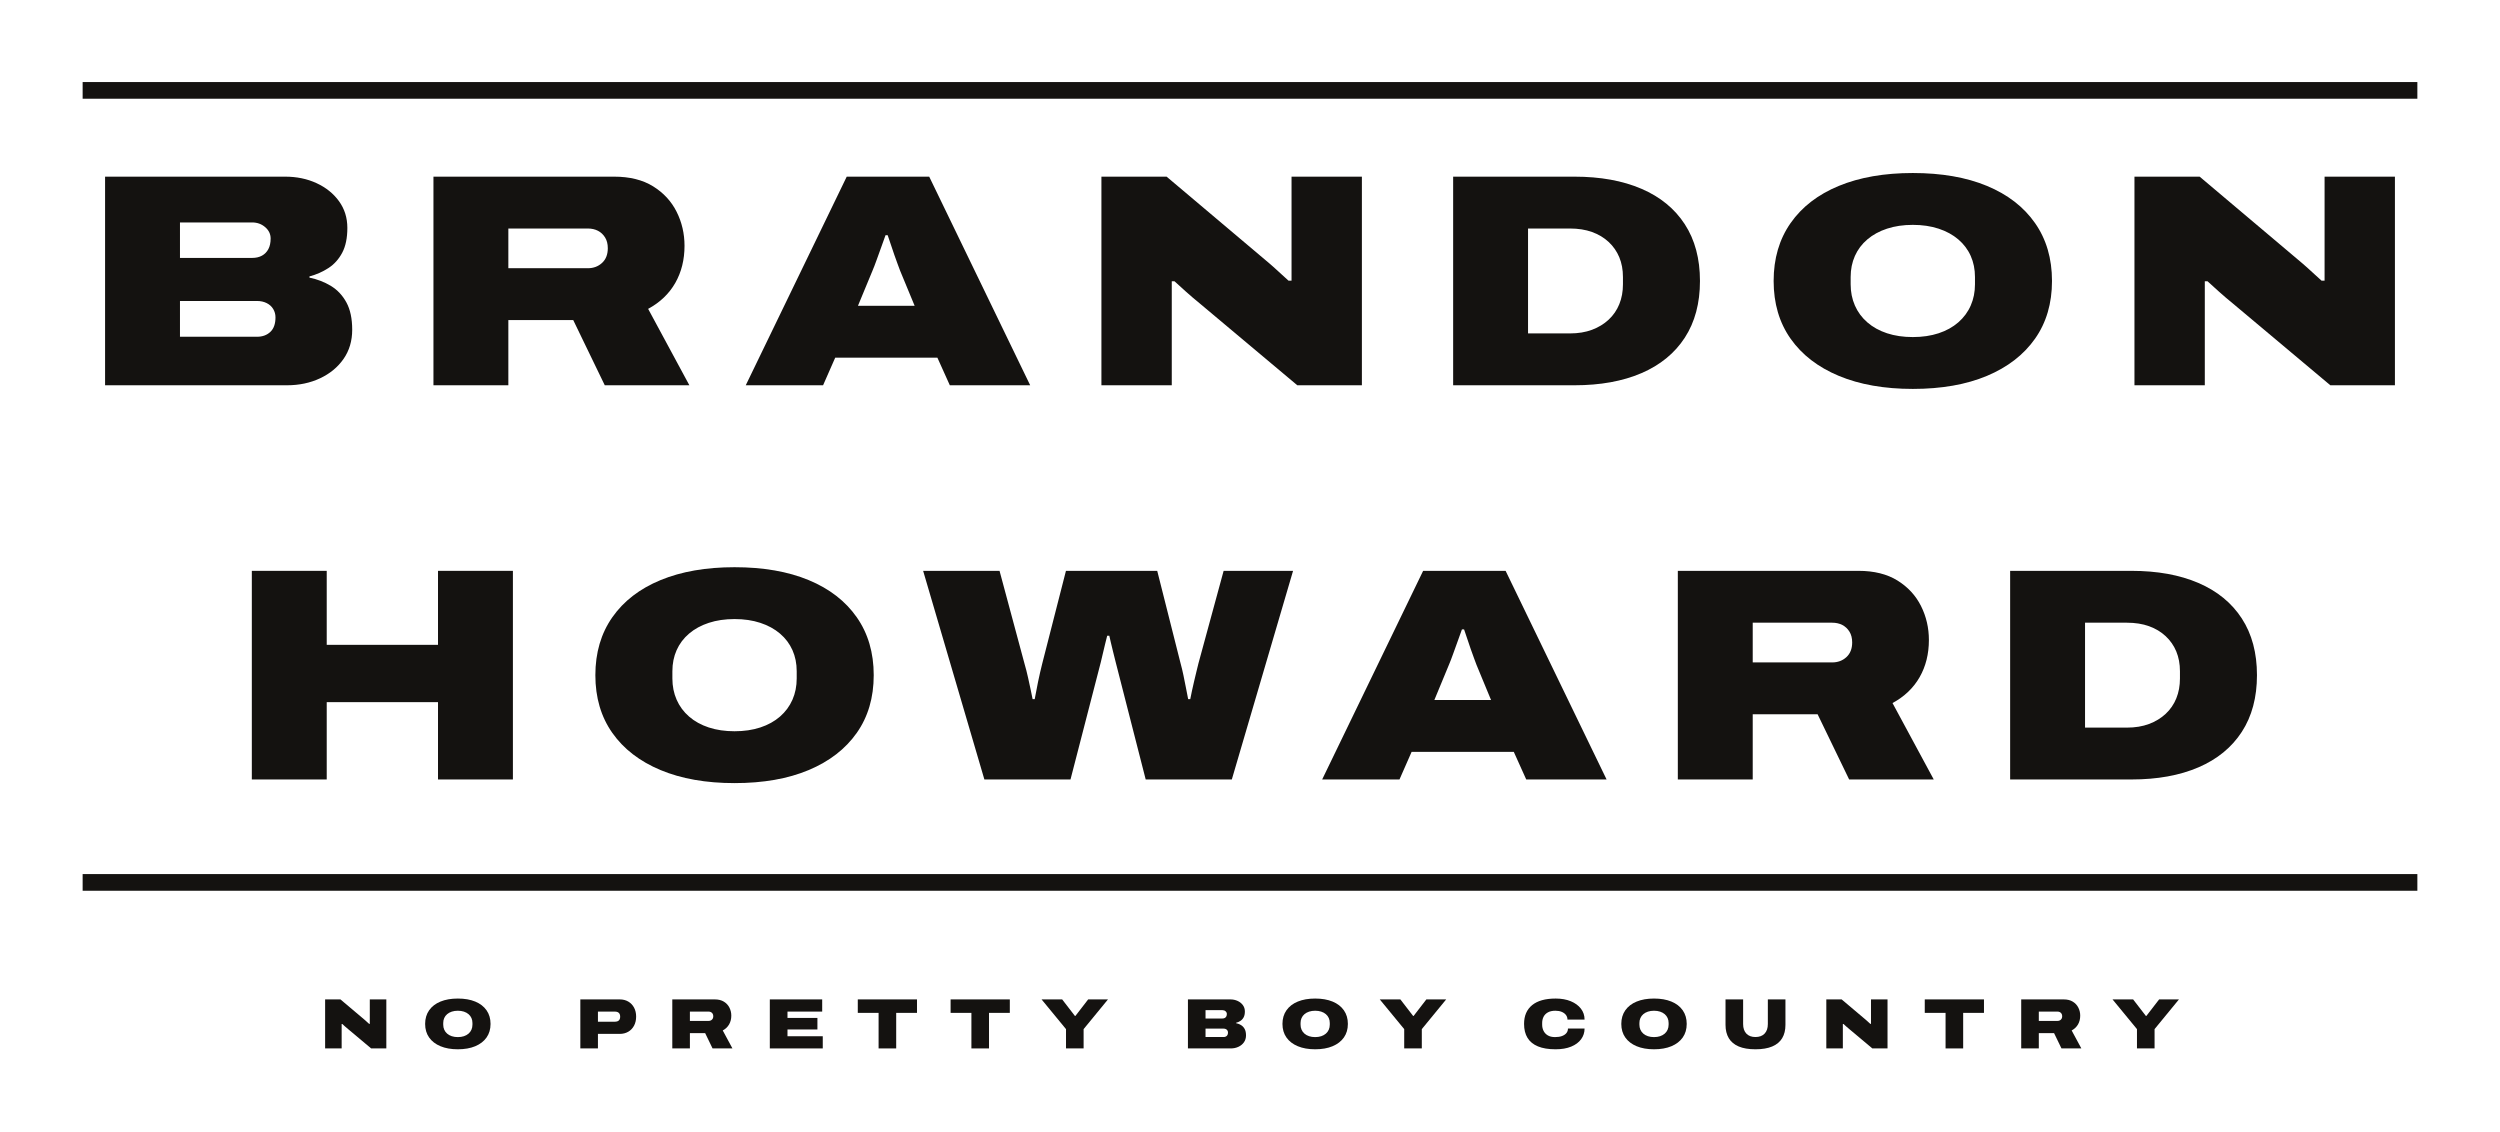
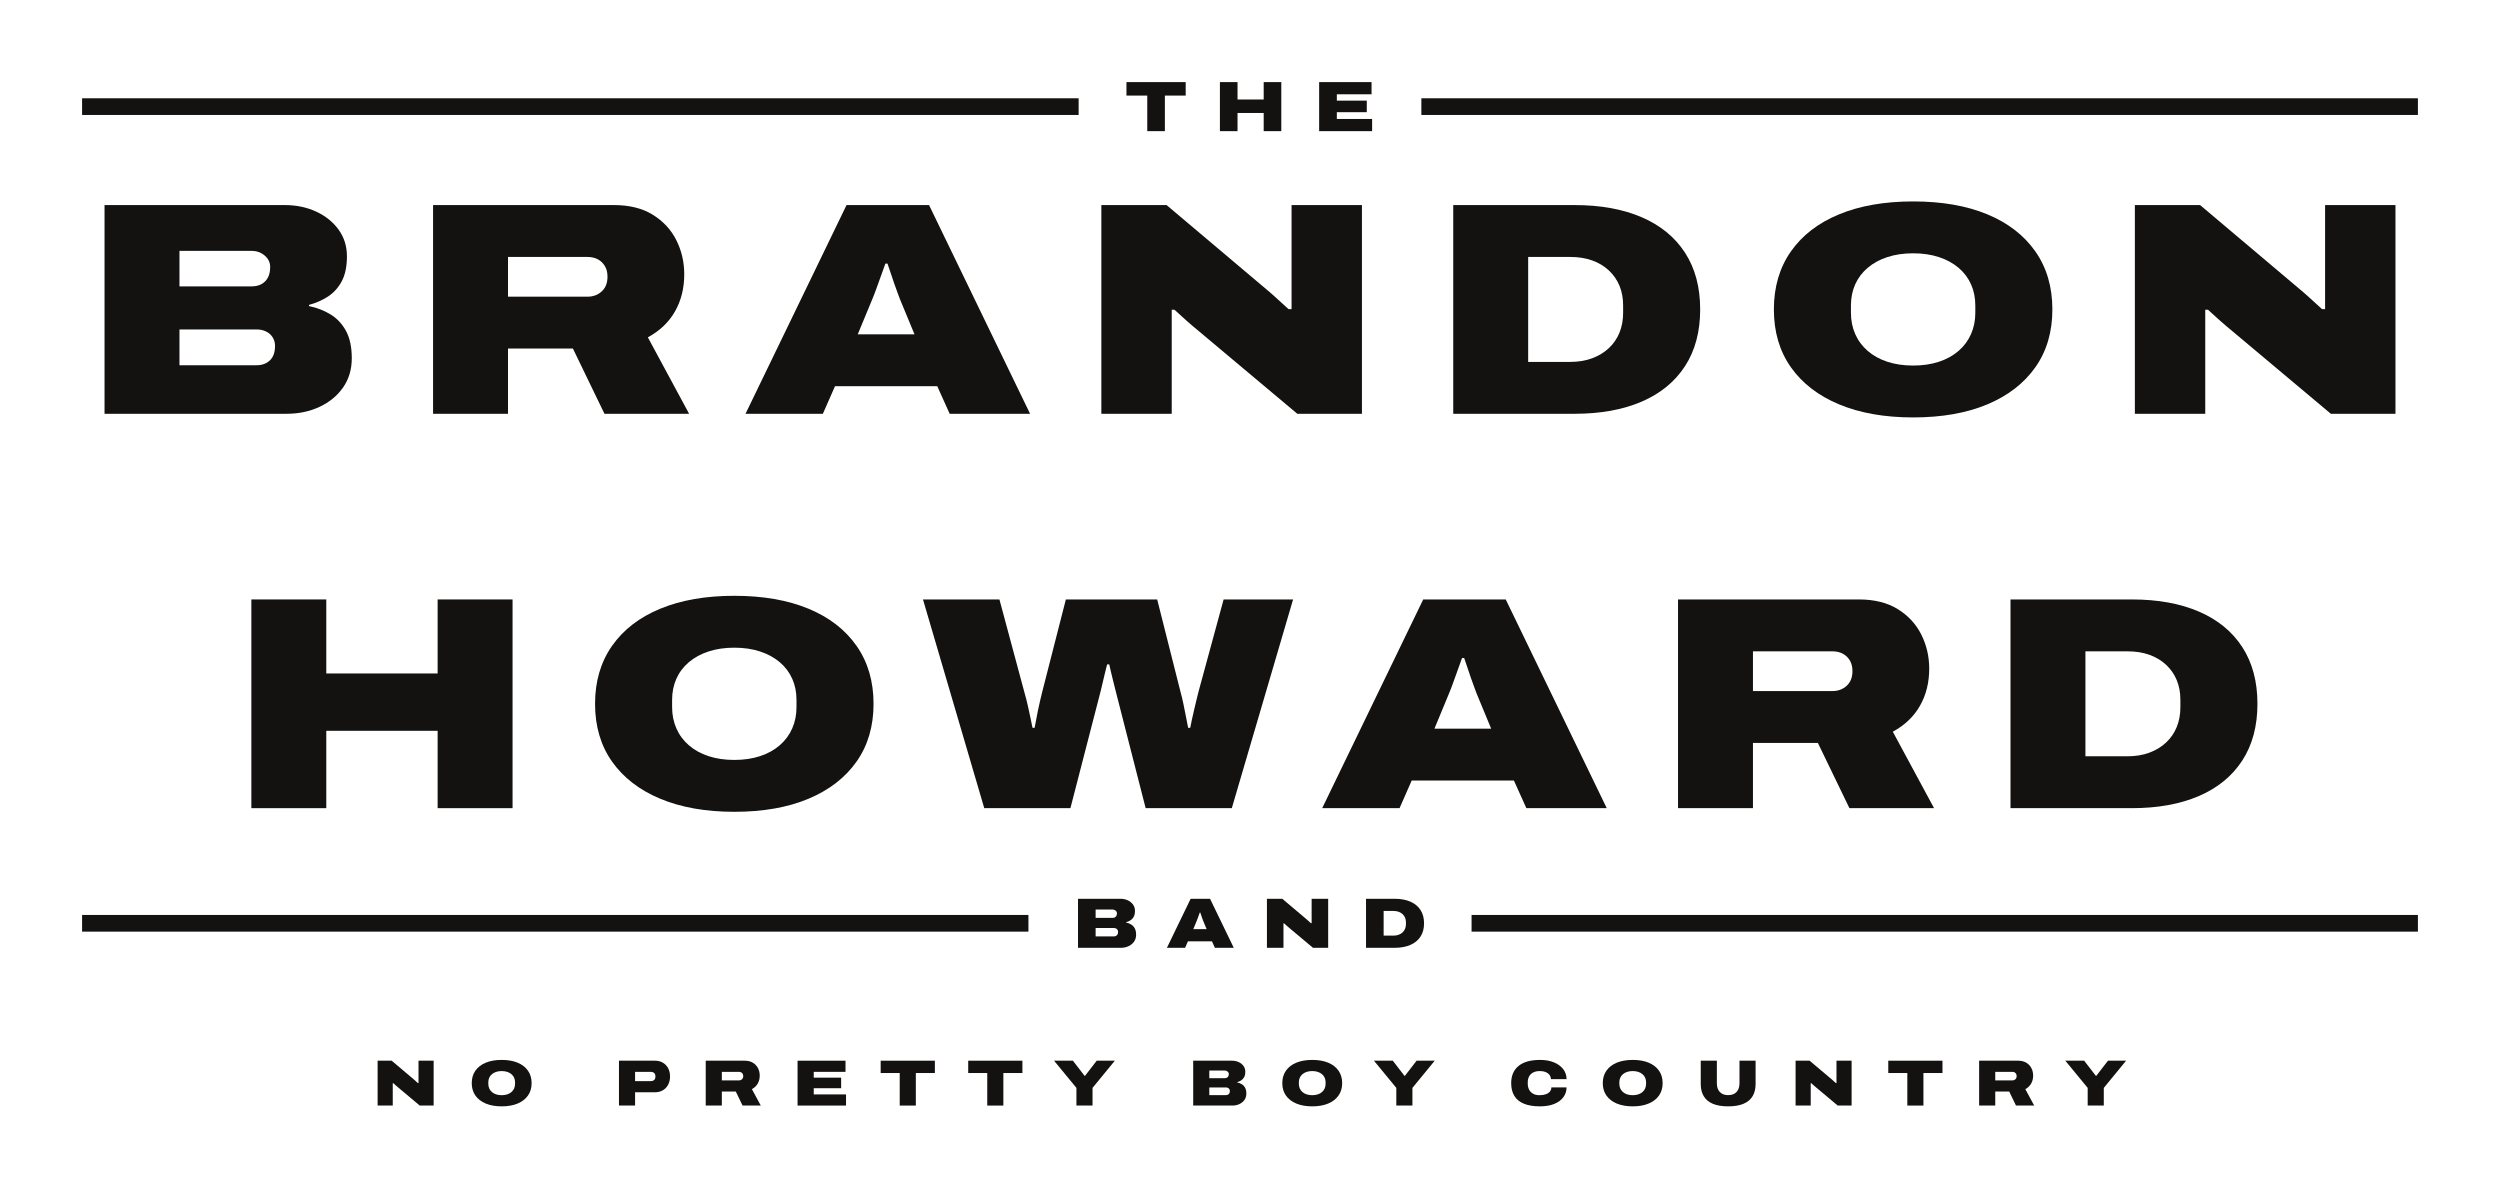
- <svg xmlns="http://www.w3.org/2000/svg" viewBox="-0.47 -216.00 1400.94 634.27" width="1401" height="634">
+ <svg xmlns="http://www.w3.org/2000/svg" viewBox="-0.47 -231.87 1400.94 665.96" width="1401" height="666">
  <g fill="#141210">
    <path transform="translate(45.53,0) scale(0.17,-0.17)" d="M74 0V688H668Q725 688 771.5 666.5Q818 645 845.5 607.0Q873 569 873 519Q873 469 856.0 437.0Q839 405 810.5 386.5Q782 368 748 359V355Q787 347 819.0 327.5Q851 308 870.0 273.0Q889 238 889 183Q889 128 860.5 87.0Q832 46 783.0 23.0Q734 0 674 0ZM321 160H575Q602 160 619.0 176.0Q636 192 636 224Q636 239 628.5 251.5Q621 264 607.0 271.0Q593 278 575 278H321ZM321 420H559Q578 420 591.5 427.5Q605 435 612.5 449.0Q620 463 620 484Q620 506 602.0 521.5Q584 537 559 537H321Z" />
    <path transform="translate(229.63,0) scale(0.17,-0.17)" d="M74 0V688H670Q747 688 798.5 656.0Q850 624 876.0 572.0Q902 520 902 460Q902 391 871.5 337.5Q841 284 782 252L918 0H639L535 215H321V0ZM321 386H583Q611 386 630.0 403.5Q649 421 649 452Q649 473 640.0 487.5Q631 502 616.5 509.5Q602 517 583 517H321Z" />
    <path transform="translate(415.94,0) scale(0.17,-0.17)" d="M8 0 341 688H613L946 0H681L640 91H303L263 0ZM378 262H565L517 378Q514 386 509.0 399.5Q504 413 498.0 430.0Q492 447 486.5 464.0Q481 481 476 495H469Q463 478 455.0 456.0Q447 434 439.5 413.0Q432 392 426 378Z" />
    <path transform="translate(604.12,0) scale(0.17,-0.17)" d="M74 0V688H289L629 401Q635 396 646.0 386.0Q657 376 669.0 365.0Q681 354 691 345H701Q701 359 701.0 382.5Q701 406 701 428V688H933V0H720L397 271Q376 288 352.5 309.0Q329 330 315 343H306Q306 329 306.0 303.5Q306 278 306 252V0Z" />
    <path transform="translate(801.31,0) scale(0.17,-0.17)" d="M74 0V688H474Q602 688 695.0 648.0Q788 608 838.0 531.0Q888 454 888 344Q888 234 838.0 157.0Q788 80 695.0 40.0Q602 0 474 0ZM321 171H459Q500 171 532.0 183.0Q564 195 587.0 216.5Q610 238 622.0 267.5Q634 297 634 333V357Q634 393 622.0 422.0Q610 451 587.0 472.5Q564 494 532.0 505.5Q500 517 459 517H321Z" />
    <path transform="translate(985.92,0) scale(0.17,-0.17)" d="M504 -12Q363 -12 260.0 31.0Q157 74 101.0 153.5Q45 233 45 344Q45 455 101.0 535.0Q157 615 260.0 657.5Q363 700 504 700Q646 700 748.5 657.5Q851 615 907.0 535.0Q963 455 963 344Q963 233 907.0 153.5Q851 74 748.5 31.0Q646 -12 504 -12ZM504 159Q551 159 589.0 171.5Q627 184 654.0 207.5Q681 231 695.0 263.0Q709 295 709 333V357Q709 395 695.0 426.5Q681 458 654.0 481.0Q627 504 589.0 516.5Q551 529 504 529Q457 529 419.0 516.5Q381 504 354.0 481.0Q327 458 313.0 426.5Q299 395 299 357V333Q299 295 313.0 263.0Q327 231 354.0 207.5Q381 184 419.0 171.5Q457 159 504 159Z" />
    <path transform="translate(1183.28,0) scale(0.17,-0.17)" d="M74 0V688H289L629 401Q635 396 646.0 386.0Q657 376 669.0 365.0Q681 354 691 345H701Q701 359 701.0 382.5Q701 406 701 428V688H933V0H720L397 271Q376 288 352.5 309.0Q329 330 315 343H306Q306 329 306.0 303.5Q306 278 306 252V0Z" />
    <path transform="translate(127.805,221) scale(0.17,-0.17)" d="M74 0V688H321V444H688V688H935V0H688V255H321V0Z" />
    <path transform="translate(325.335,221) scale(0.17,-0.17)" d="M504 -12Q363 -12 260.0 31.0Q157 74 101.0 153.5Q45 233 45 344Q45 455 101.0 535.0Q157 615 260.0 657.5Q363 700 504 700Q646 700 748.5 657.5Q851 615 907.0 535.0Q963 455 963 344Q963 233 907.0 153.5Q851 74 748.5 31.0Q646 -12 504 -12ZM504 159Q551 159 589.0 171.5Q627 184 654.0 207.5Q681 231 695.0 263.0Q709 295 709 333V357Q709 395 695.0 426.5Q681 458 654.0 481.0Q627 504 589.0 516.5Q551 529 504 529Q457 529 419.0 516.5Q381 504 354.0 481.0Q327 458 313.0 426.5Q299 395 299 357V333Q299 295 313.0 263.0Q327 231 354.0 207.5Q381 184 419.0 171.5Q457 159 504 159Z" />
    <path transform="translate(515.895,221) scale(0.17,-0.17)" d="M207 0 5 688H257L339 383Q346 359 351.0 336.0Q356 313 360.0 294.5Q364 276 366 265H373Q375 276 378.0 291.0Q381 306 384.0 322.0Q387 338 391.0 354.0Q395 370 398 383L476 688H777L854 383Q859 365 863.5 343.5Q868 322 872.0 301.0Q876 280 879 265H886Q888 277 891.5 292.0Q895 307 898.5 323.0Q902 339 906.0 354.5Q910 370 913 383L996 688H1225L1023 0H739L640 387Q636 404 631.5 421.0Q627 438 624.0 452.0Q621 466 619 474H612Q609 462 605.0 446.0Q601 430 597.5 414.5Q594 399 591 387L491 0Z" />
    <path transform="translate(739.095,221) scale(0.17,-0.17)" d="M8 0 341 688H613L946 0H681L640 91H303L263 0ZM378 262H565L517 378Q514 386 509.0 399.5Q504 413 498.0 430.0Q492 447 486.5 464.0Q481 481 476 495H469Q463 478 455.0 456.0Q447 434 439.5 413.0Q432 392 426 378Z" />
    <path transform="translate(927.275,221) scale(0.17,-0.17)" d="M74 0V688H670Q747 688 798.5 656.0Q850 624 876.0 572.0Q902 520 902 460Q902 391 871.5 337.5Q841 284 782 252L918 0H639L535 215H321V0ZM321 386H583Q611 386 630.0 403.5Q649 421 649 452Q649 473 640.0 487.5Q631 502 616.5 509.5Q602 517 583 517H321Z" />
    <path transform="translate(1113.585,221) scale(0.17,-0.17)" d="M74 0V688H474Q602 688 695.0 648.0Q788 608 838.0 531.0Q888 454 888 344Q888 234 838.0 157.0Q788 80 695.0 40.0Q602 0 474 0ZM321 171H459Q500 171 532.0 183.0Q564 195 587.0 216.5Q610 238 622.0 267.5Q634 297 634 333V357Q634 393 622.0 422.0Q610 451 587.0 472.5Q564 494 532.0 505.5Q500 517 459 517H321Z" />
-     <rect x="45.53" y="-170.00" width="1308.94" height="9.35" />
-     <rect x="45.53" y="274.04" width="1308.94" height="9.35" />
-     <path transform="translate(178.5199,371.79) scale(0.03995,-0.03995)" d="M74 0V688H289L629 401Q635 396 646.0 386.0Q657 376 669.0 365.0Q681 354 691 345H701Q701 359 701.0 382.5Q701 406 701 428V688H933V0H720L397 271Q376 288 352.5 309.0Q329 330 315 343H306Q306 329 306.0 303.5Q306 278 306 252V0Z" />
-     <path transform="translate(235.7495,371.79) scale(0.03995,-0.03995)" d="M504 -12Q363 -12 260.0 31.0Q157 74 101.0 153.5Q45 233 45 344Q45 455 101.0 535.0Q157 615 260.0 657.5Q363 700 504 700Q646 700 748.5 657.5Q851 615 907.0 535.0Q963 455 963 344Q963 233 907.0 153.5Q851 74 748.5 31.0Q646 -12 504 -12ZM504 159Q551 159 589.0 171.5Q627 184 654.0 207.5Q681 231 695.0 263.0Q709 295 709 333V357Q709 395 695.0 426.5Q681 458 654.0 481.0Q627 504 589.0 516.5Q551 529 504 529Q457 529 419.0 516.5Q381 504 354.0 481.0Q327 458 313.0 426.5Q299 395 299 357V333Q299 295 313.0 263.0Q327 231 354.0 207.5Q381 184 419.0 171.5Q457 159 504 159Z" />
-     <path transform="translate(321.6046,371.79) scale(0.03995,-0.03995)" d="M74 0V688H627Q695 688 747.0 657.5Q799 627 828.0 572.5Q857 518 857 447Q857 374 827.5 319.0Q798 264 746.0 234.0Q694 204 627 204H321V0ZM321 375H558Q596 375 614.5 393.0Q633 411 633 446Q633 470 624.5 485.5Q616 501 599.5 509.0Q583 517 558 517H321Z" />
-     <path transform="translate(373.1614,371.79) scale(0.03995,-0.03995)" d="M74 0V688H670Q747 688 798.5 656.0Q850 624 876.0 572.0Q902 520 902 460Q902 391 871.5 337.5Q841 284 782 252L918 0H639L535 215H321V0ZM321 386H583Q611 386 630.0 403.5Q649 421 649 452Q649 473 640.0 487.5Q631 502 616.5 509.5Q602 517 583 517H321Z" />
-     <path transform="translate(427.8342,371.79) scale(0.03995,-0.03995)" d="M74 0V688H809V517H322V428H742V266H322V171H817V0Z" />
-     <path transform="translate(479.1912,371.79) scale(0.03995,-0.03995)" d="M315 0V499H23V688H854V499H562V0Z" />
-     <path transform="translate(531.2274,371.79) scale(0.03995,-0.03995)" d="M315 0V499H23V688H854V499H562V0Z" />
-     <path transform="translate(582.4645,371.79) scale(0.03995,-0.03995)" d="M360 0V271L17 688H306L485 456H492L671 688H949L607 271V0Z" />
-     <path transform="translate(662.2472,371.79) scale(0.03995,-0.03995)" d="M74 0V688H668Q725 688 771.5 666.5Q818 645 845.5 607.0Q873 569 873 519Q873 469 856.0 437.0Q839 405 810.5 386.5Q782 368 748 359V355Q787 347 819.0 327.5Q851 308 870.0 273.0Q889 238 889 183Q889 128 860.5 87.0Q832 46 783.0 23.0Q734 0 674 0ZM321 160H575Q602 160 619.0 176.0Q636 192 636 224Q636 239 628.5 251.5Q621 264 607.0 271.0Q593 278 575 278H321ZM321 420H559Q578 420 591.5 427.5Q605 435 612.5 449.0Q620 463 620 484Q620 506 602.0 521.5Q584 537 559 537H321Z" />
-     <path transform="translate(716.4007,371.79) scale(0.03995,-0.03995)" d="M504 -12Q363 -12 260.0 31.0Q157 74 101.0 153.5Q45 233 45 344Q45 455 101.0 535.0Q157 615 260.0 657.5Q363 700 504 700Q646 700 748.5 657.5Q851 615 907.0 535.0Q963 455 963 344Q963 233 907.0 153.5Q851 74 748.5 31.0Q646 -12 504 -12ZM504 159Q551 159 589.0 171.5Q627 184 654.0 207.5Q681 231 695.0 263.0Q709 295 709 333V357Q709 395 695.0 426.5Q681 458 654.0 481.0Q627 504 589.0 516.5Q551 529 504 529Q457 529 419.0 516.5Q381 504 354.0 481.0Q327 458 313.0 426.5Q299 395 299 357V333Q299 295 313.0 263.0Q327 231 354.0 207.5Q381 184 419.0 171.5Q457 159 504 159Z" />
-     <path transform="translate(772.0723,371.79) scale(0.03995,-0.03995)" d="M360 0V271L17 688H306L485 456H492L671 688H949L607 271V0Z" />
-     <path transform="translate(851.855,371.79) scale(0.03995,-0.03995)" d="M487 -12Q338 -12 240.0 28.5Q142 69 93.5 148.0Q45 227 45 344Q45 515 158.0 607.5Q271 700 489 700Q609 700 700.0 662.5Q791 625 842.5 558.5Q894 492 894 405H654Q654 441 633.0 469.0Q612 497 574.0 513.0Q536 529 485 529Q421 529 379.5 506.0Q338 483 318.5 444.0Q299 405 299 357V332Q299 286 318.5 246.5Q338 207 378.0 183.0Q418 159 480 159Q537 159 577.5 174.0Q618 189 639.5 216.0Q661 243 661 279H894Q894 195 845.5 129.0Q797 63 706.0 25.5Q615 -12 487 -12Z" />
-     <path transform="translate(906.3681,371.79) scale(0.03995,-0.03995)" d="M504 -12Q363 -12 260.0 31.0Q157 74 101.0 153.5Q45 233 45 344Q45 455 101.0 535.0Q157 615 260.0 657.5Q363 700 504 700Q646 700 748.5 657.5Q851 615 907.0 535.0Q963 455 963 344Q963 233 907.0 153.5Q851 74 748.5 31.0Q646 -12 504 -12ZM504 159Q551 159 589.0 171.5Q627 184 654.0 207.5Q681 231 695.0 263.0Q709 295 709 333V357Q709 395 695.0 426.5Q681 458 654.0 481.0Q627 504 589.0 516.5Q551 529 504 529Q457 529 419.0 516.5Q381 504 354.0 481.0Q327 458 313.0 426.5Q299 395 299 357V333Q299 295 313.0 263.0Q327 231 354.0 207.5Q381 184 419.0 171.5Q457 159 504 159Z" />
-     <path transform="translate(963.6377,371.79) scale(0.03995,-0.03995)" d="M494 -12Q352 -12 259.0 27.5Q166 67 120.0 143.5Q74 220 74 331V688H321V342Q321 256 366.5 208.0Q412 160 494 160Q577 160 622.5 208.0Q668 256 668 342V688H915V331Q915 220 869.0 143.5Q823 67 729.5 27.5Q636 -12 494 -12Z" />
-     <path transform="translate(1020.148,371.79) scale(0.03995,-0.03995)" d="M74 0V688H289L629 401Q635 396 646.0 386.0Q657 376 669.0 365.0Q681 354 691 345H701Q701 359 701.0 382.5Q701 406 701 428V688H933V0H720L397 271Q376 288 352.5 309.0Q329 330 315 343H306Q306 329 306.0 303.5Q306 278 306 252V0Z" />
-     <path transform="translate(1077.378,371.79) scale(0.03995,-0.03995)" d="M315 0V499H23V688H854V499H562V0Z" />
-     <path transform="translate(1129.414,371.79) scale(0.03995,-0.03995)" d="M74 0V688H670Q747 688 798.5 656.0Q850 624 876.0 572.0Q902 520 902 460Q902 391 871.5 337.5Q841 284 782 252L918 0H639L535 215H321V0ZM321 386H583Q611 386 630.0 403.5Q649 421 649 452Q649 473 640.0 487.5Q631 502 616.5 509.5Q602 517 583 517H321Z" />
-     <path transform="translate(1182.888,371.79) scale(0.03995,-0.03995)" d="M360 0V271L17 688H306L485 456H492L671 688H949L607 271V0Z" />
+     <g transform="translate(0,-158.382)">
+       <path transform="translate(629.8487,0) scale(0.03995,-0.03995)" d="M315 0V499H23V688H854V499H562V0Z" />
+       <path transform="translate(680.1848,0) scale(0.03995,-0.03995)" d="M74 0V688H321V444H688V688H935V0H688V255H321V0Z" />
+       <path transform="translate(735.7944,0) scale(0.03995,-0.03995)" d="M74 0V688H809V517H322V428H742V266H322V171H817V0Z" />
+     </g>
+     <rect x="45.53" y="-176.80" width="558.44" height="9.35" />
+     <rect x="796.03" y="-176.80" width="558.44" height="9.35" />
+     <g transform="translate(0,299.258)">
+       <path transform="translate(600.6656,0) scale(0.03995,-0.03995)" d="M74 0V688H668Q725 688 771.5 666.5Q818 645 845.5 607.0Q873 569 873 519Q873 469 856.0 437.0Q839 405 810.5 386.5Q782 368 748 359V355Q787 347 819.0 327.5Q851 308 870.0 273.0Q889 238 889 183Q889 128 860.5 87.0Q832 46 783.0 23.0Q734 0 674 0ZM321 160H575Q602 160 619.0 176.0Q636 192 636 224Q636 239 628.5 251.5Q621 264 607.0 271.0Q593 278 575 278H321ZM321 420H559Q578 420 591.5 427.5Q605 435 612.5 449.0Q620 463 620 484Q620 506 602.0 521.5Q584 537 559 537H321Z" />
+       <path transform="translate(653.1191,0) scale(0.03995,-0.03995)" d="M8 0 341 688H613L946 0H681L640 91H303L263 0ZM378 262H565L517 378Q514 386 509.0 399.5Q504 413 498.0 430.0Q492 447 486.5 464.0Q481 481 476 495H469Q463 478 455.0 456.0Q447 434 439.5 413.0Q432 392 426 378Z" />
+       <path transform="translate(706.5314,0) scale(0.03995,-0.03995)" d="M74 0V688H289L629 401Q635 396 646.0 386.0Q657 376 669.0 365.0Q681 354 691 345H701Q701 359 701.0 382.5Q701 406 701 428V688H933V0H720L397 271Q376 288 352.5 309.0Q329 330 315 343H306Q306 329 306.0 303.5Q306 278 306 252V0Z" />
+       <path transform="translate(762.061,0) scale(0.03995,-0.03995)" d="M74 0V688H474Q602 688 695.0 648.0Q788 608 838.0 531.0Q888 454 888 344Q888 234 838.0 157.0Q788 80 695.0 40.0Q602 0 474 0ZM321 171H459Q500 171 532.0 183.0Q564 195 587.0 216.5Q610 238 622.0 267.5Q634 297 634 333V357Q634 393 622.0 422.0Q610 451 587.0 472.5Q564 494 532.0 505.5Q500 517 459 517H321Z" />
+     </g>
+     <rect x="45.53" y="280.84" width="530.31" height="9.35" />
+     <rect x="824.16" y="280.84" width="530.31" height="9.35" />
+     <path transform="translate(208.4331,387.6578) scale(0.03655,-0.03655)" d="M74 0V688H289L629 401Q635 396 646.0 386.0Q657 376 669.0 365.0Q681 354 691 345H701Q701 359 701.0 382.5Q701 406 701 428V688H933V0H720L397 271Q376 288 352.5 309.0Q329 330 315 343H306Q306 329 306.0 303.5Q306 278 306 252V0Z" />
+     <path transform="translate(262.2389,387.6578) scale(0.03655,-0.03655)" d="M504 -12Q363 -12 260.0 31.0Q157 74 101.0 153.5Q45 233 45 344Q45 455 101.0 535.0Q157 615 260.0 657.5Q363 700 504 700Q646 700 748.5 657.5Q851 615 907.0 535.0Q963 455 963 344Q963 233 907.0 153.5Q851 74 748.5 31.0Q646 -12 504 -12ZM504 159Q551 159 589.0 171.5Q627 184 654.0 207.5Q681 231 695.0 263.0Q709 295 709 333V357Q709 395 695.0 426.5Q681 458 654.0 481.0Q627 504 589.0 516.5Q551 529 504 529Q457 529 419.0 516.5Q381 504 354.0 481.0Q327 458 313.0 426.5Q299 395 299 357V333Q299 295 313.0 263.0Q327 231 354.0 207.5Q381 184 419.0 171.5Q457 159 504 159Z" />
+     <path transform="translate(343.6808,387.6578) scale(0.03655,-0.03655)" d="M74 0V688H627Q695 688 747.0 657.5Q799 627 828.0 572.5Q857 518 857 447Q857 374 827.5 319.0Q798 264 746.0 234.0Q694 204 627 204H321V0ZM321 375H558Q596 375 614.5 393.0Q633 411 633 446Q633 470 624.5 485.5Q616 501 599.5 509.0Q583 517 558 517H321Z" />
+     <path transform="translate(392.2966,387.6578) scale(0.03655,-0.03655)" d="M74 0V688H670Q747 688 798.5 656.0Q850 624 876.0 572.0Q902 520 902 460Q902 391 871.5 337.5Q841 284 782 252L918 0H639L535 215H321V0ZM321 386H583Q611 386 630.0 403.5Q649 421 649 452Q649 473 640.0 487.5Q631 502 616.5 509.5Q602 517 583 517H321Z" />
+     <path transform="translate(443.7632,387.6578) scale(0.03655,-0.03655)" d="M74 0V688H809V517H322V428H742V266H322V171H817V0Z" />
+     <path transform="translate(492.1962,387.6578) scale(0.03655,-0.03655)" d="M315 0V499H23V688H854V499H562V0Z" />
+     <path transform="translate(541.2506,387.6578) scale(0.03655,-0.03655)" d="M315 0V499H23V688H854V499H562V0Z" />
+     <path transform="translate(589.5739,387.6578) scale(0.03655,-0.03655)" d="M360 0V271L17 688H306L485 456H492L671 688H949L607 271V0Z" />
+     <path transform="translate(665.4602,387.6578) scale(0.03655,-0.03655)" d="M74 0V688H668Q725 688 771.5 666.5Q818 645 845.5 607.0Q873 569 873 519Q873 469 856.0 437.0Q839 405 810.5 386.5Q782 368 748 359V355Q787 347 819.0 327.5Q851 308 870.0 273.0Q889 238 889 183Q889 128 860.5 87.0Q832 46 783.0 23.0Q734 0 674 0ZM321 160H575Q602 160 619.0 176.0Q636 192 636 224Q636 239 628.5 251.5Q621 264 607.0 271.0Q593 278 575 278H321ZM321 420H559Q578 420 591.5 427.5Q605 435 612.5 449.0Q620 463 620 484Q620 506 602.0 521.5Q584 537 559 537H321Z" />
+     <path transform="translate(716.4517,387.6578) scale(0.03655,-0.03655)" d="M504 -12Q363 -12 260.0 31.0Q157 74 101.0 153.5Q45 233 45 344Q45 455 101.0 535.0Q157 615 260.0 657.5Q363 700 504 700Q646 700 748.5 657.5Q851 615 907.0 535.0Q963 455 963 344Q963 233 907.0 153.5Q851 74 748.5 31.0Q646 -12 504 -12ZM504 159Q551 159 589.0 171.5Q627 184 654.0 207.5Q681 231 695.0 263.0Q709 295 709 333V357Q709 395 695.0 426.5Q681 458 654.0 481.0Q627 504 589.0 516.5Q551 529 504 529Q457 529 419.0 516.5Q381 504 354.0 481.0Q327 458 313.0 426.5Q299 395 299 357V333Q299 295 313.0 263.0Q327 231 354.0 207.5Q381 184 419.0 171.5Q457 159 504 159Z" />
+     <path transform="translate(768.8321,387.6578) scale(0.03655,-0.03655)" d="M360 0V271L17 688H306L485 456H492L671 688H949L607 271V0Z" />
+     <path transform="translate(844.7184,387.6578) scale(0.03655,-0.03655)" d="M487 -12Q338 -12 240.0 28.5Q142 69 93.5 148.0Q45 227 45 344Q45 515 158.0 607.5Q271 700 489 700Q609 700 700.0 662.5Q791 625 842.5 558.5Q894 492 894 405H654Q654 441 633.0 469.0Q612 497 574.0 513.0Q536 529 485 529Q421 529 379.5 506.0Q338 483 318.5 444.0Q299 405 299 357V332Q299 286 318.5 246.5Q338 207 378.0 183.0Q418 159 480 159Q537 159 577.5 174.0Q618 189 639.5 216.0Q661 243 661 279H894Q894 195 845.5 129.0Q797 63 706.0 25.5Q615 -12 487 -12Z" />
+     <path transform="translate(896.0389,387.6578) scale(0.03655,-0.03655)" d="M504 -12Q363 -12 260.0 31.0Q157 74 101.0 153.5Q45 233 45 344Q45 455 101.0 535.0Q157 615 260.0 657.5Q363 700 504 700Q646 700 748.5 657.5Q851 615 907.0 535.0Q963 455 963 344Q963 233 907.0 153.5Q851 74 748.5 31.0Q646 -12 504 -12ZM504 159Q551 159 589.0 171.5Q627 184 654.0 207.5Q681 231 695.0 263.0Q709 295 709 333V357Q709 395 695.0 426.5Q681 458 654.0 481.0Q627 504 589.0 516.5Q551 529 504 529Q457 529 419.0 516.5Q381 504 354.0 481.0Q327 458 313.0 426.5Q299 395 299 357V333Q299 295 313.0 263.0Q327 231 354.0 207.5Q381 184 419.0 171.5Q457 159 504 159Z" />
+     <path transform="translate(949.8813,387.6578) scale(0.03655,-0.03655)" d="M494 -12Q352 -12 259.0 27.5Q166 67 120.0 143.5Q74 220 74 331V688H321V342Q321 256 366.5 208.0Q412 160 494 160Q577 160 622.5 208.0Q668 256 668 342V688H915V331Q915 220 869.0 143.5Q823 67 729.5 27.5Q636 -12 494 -12Z" />
+     <path transform="translate(1003.029,387.6578) scale(0.03655,-0.03655)" d="M74 0V688H289L629 401Q635 396 646.0 386.0Q657 376 669.0 365.0Q681 354 691 345H701Q701 359 701.0 382.5Q701 406 701 428V688H933V0H720L397 271Q376 288 352.5 309.0Q329 330 315 343H306Q306 329 306.0 303.5Q306 278 306 252V0Z" />
+     <path transform="translate(1056.835,387.6578) scale(0.03655,-0.03655)" d="M315 0V499H23V688H854V499H562V0Z" />
+     <path transform="translate(1105.889,387.6578) scale(0.03655,-0.03655)" d="M74 0V688H670Q747 688 798.5 656.0Q850 624 876.0 572.0Q902 520 902 460Q902 391 871.5 337.5Q841 284 782 252L918 0H639L535 215H321V0ZM321 386H583Q611 386 630.0 403.5Q649 421 649 452Q649 473 640.0 487.5Q631 502 616.5 509.5Q602 517 583 517H321Z" />
+     <path transform="translate(1156.26,387.6578) scale(0.03655,-0.03655)" d="M360 0V271L17 688H306L485 456H492L671 688H949L607 271V0Z" />
  </g>
</svg>
